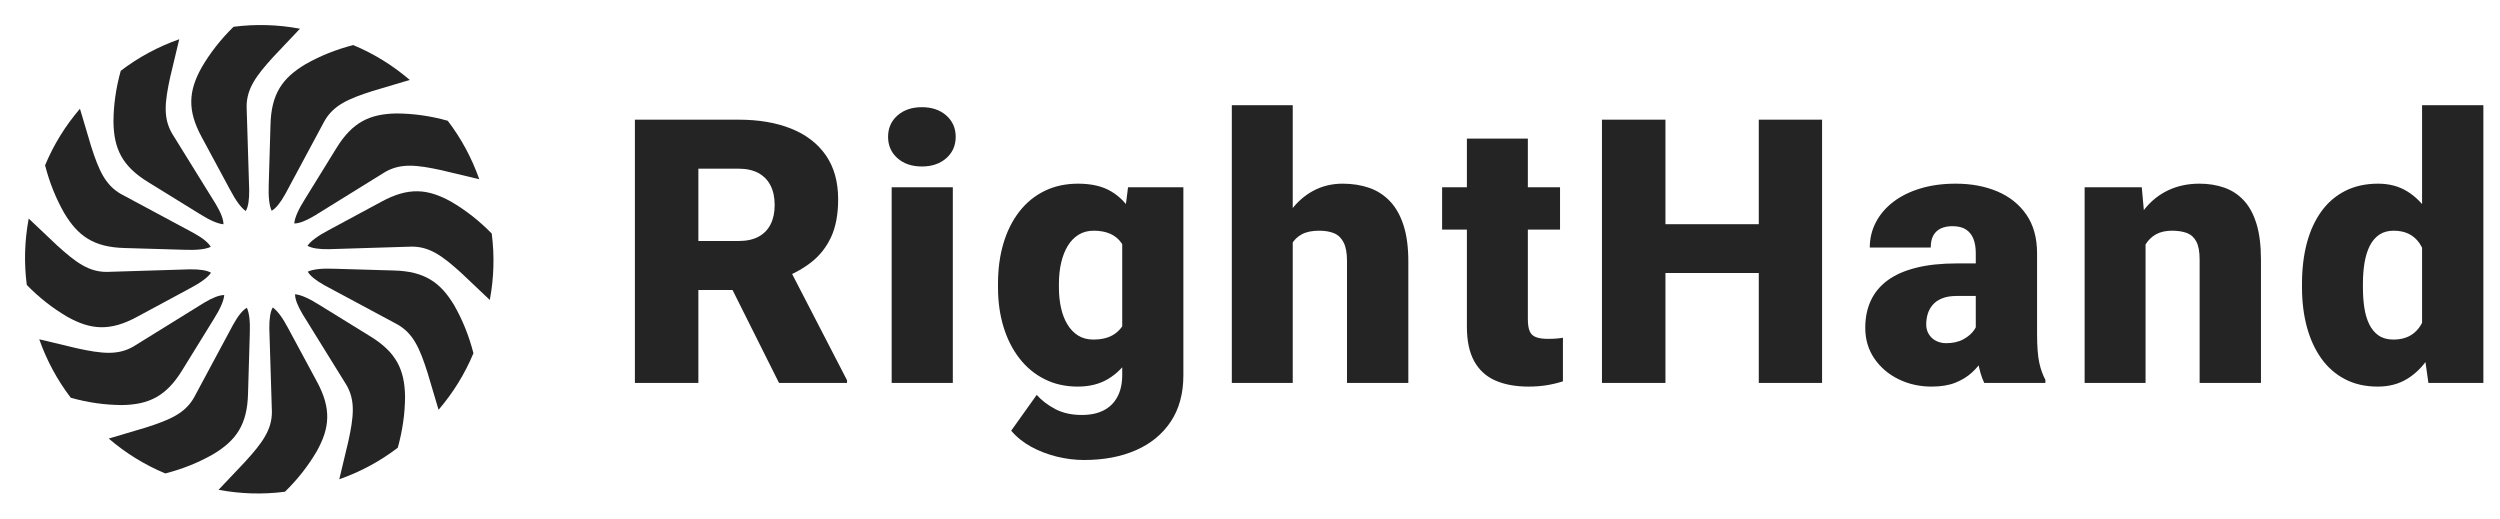
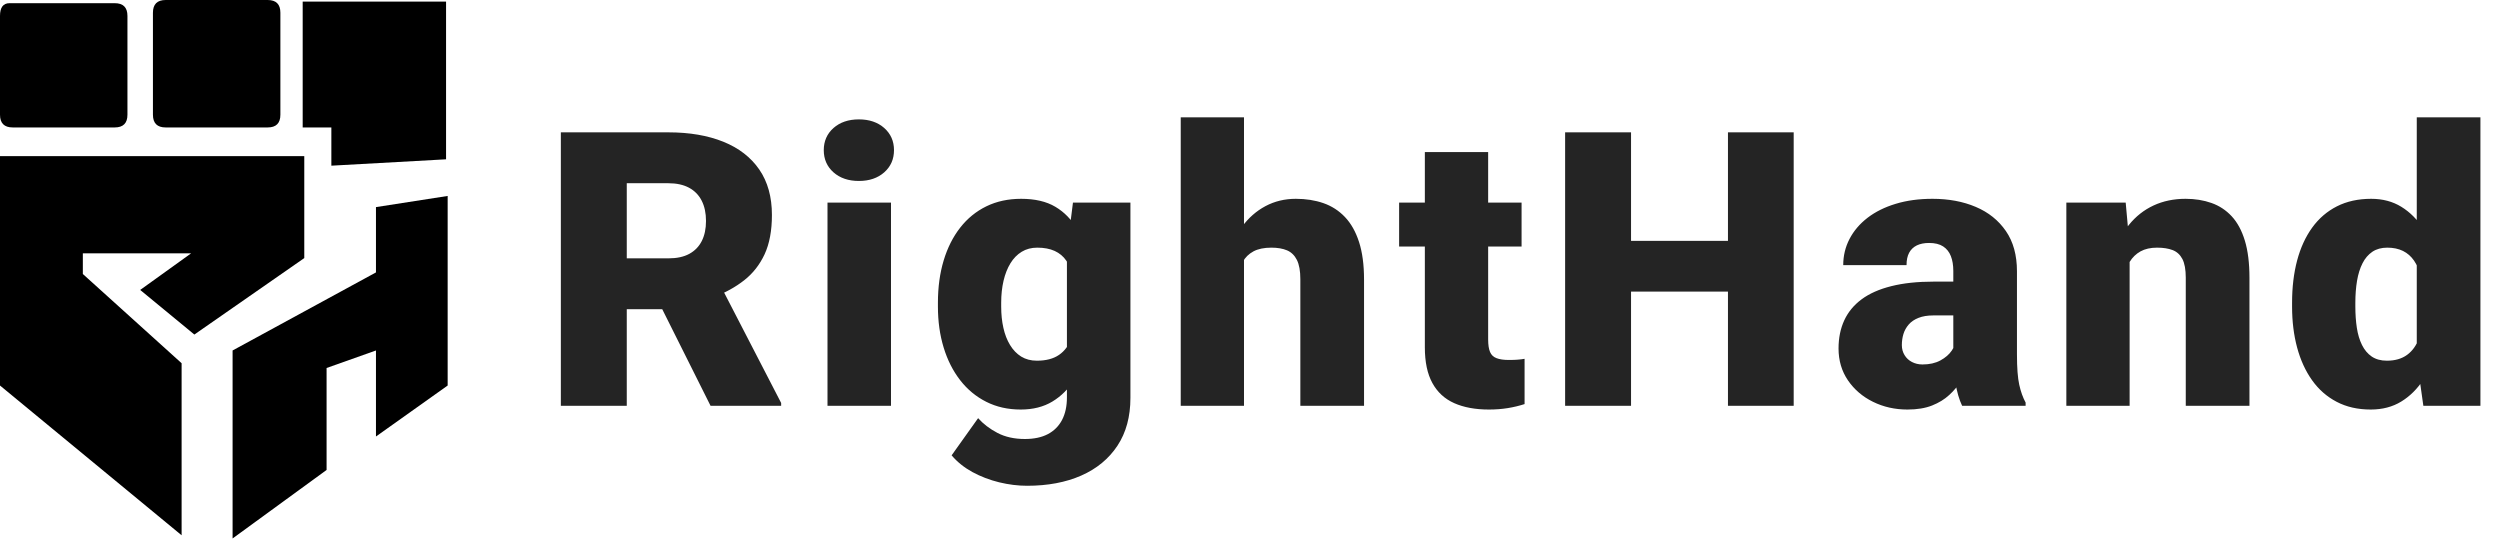
- <svg xmlns="http://www.w3.org/2000/svg" viewBox="0 0 675 140" width="675" height="140">
-   <g transform="scale(0.5785124) translate(-24 -6)">
-     <g fill="#242424">
-       <path transform="rotate(0 145 127)" d="M 133 18.5 Q 148.5 16.5 164 19.4 L 151.5 32.6 C 143.5 41.4 139.1 47.4 139.1 55.8 L 140.3 94.6 Q 140.4 101.6 138.7 104.5 Q 135.4 102.2 131.4 94.6 L 118.2 70.1 C 111.2 57.3 112.1 48.3 118.1 37.5 Q 124.1 27.2 133 18.5 Z" />
-       <path transform="rotate(30 145 127)" d="M 133 18.5 Q 148.5 16.5 164 19.4 L 151.5 32.6 C 143.5 41.4 139.1 47.4 139.1 55.8 L 140.3 94.6 Q 140.4 101.6 138.7 104.5 Q 135.4 102.2 131.4 94.6 L 118.2 70.1 C 111.2 57.3 112.1 48.3 118.1 37.5 Q 124.1 27.2 133 18.5 Z" />
-       <path transform="rotate(60 145 127)" d="M 133 18.5 Q 148.5 16.5 164 19.4 L 151.5 32.6 C 143.5 41.4 139.1 47.4 139.1 55.8 L 140.3 94.6 Q 140.4 101.6 138.7 104.5 Q 135.4 102.2 131.4 94.6 L 118.2 70.1 C 111.2 57.3 112.1 48.3 118.1 37.5 Q 124.1 27.2 133 18.5 Z" />
-       <path transform="rotate(90 145 127)" d="M 133 18.5 Q 148.5 16.5 164 19.4 L 151.5 32.6 C 143.5 41.4 139.1 47.4 139.1 55.8 L 140.3 94.6 Q 140.4 101.6 138.7 104.5 Q 135.4 102.2 131.4 94.6 L 118.2 70.1 C 111.2 57.3 112.1 48.3 118.1 37.5 Q 124.1 27.2 133 18.5 Z" />
-       <path transform="rotate(120 145 127)" d="M 133 18.5 Q 148.5 16.5 164 19.4 L 151.5 32.6 C 143.5 41.4 139.1 47.4 139.1 55.8 L 140.3 94.6 Q 140.4 101.6 138.7 104.5 Q 135.4 102.2 131.4 94.6 L 118.2 70.1 C 111.2 57.3 112.1 48.3 118.1 37.5 Q 124.1 27.2 133 18.5 Z" />
-       <path transform="rotate(150 145 127)" d="M 133 18.5 Q 148.5 16.5 164 19.4 L 151.5 32.6 C 143.5 41.4 139.1 47.4 139.1 55.8 L 140.3 94.6 Q 140.4 101.6 138.7 104.5 Q 135.4 102.2 131.4 94.6 L 118.2 70.1 C 111.2 57.3 112.1 48.3 118.1 37.5 Q 124.1 27.2 133 18.5 Z" />
-       <path transform="rotate(180 145 127)" d="M 133 18.5 Q 148.5 16.5 164 19.4 L 151.5 32.6 C 143.5 41.4 139.1 47.4 139.1 55.8 L 140.3 94.6 Q 140.4 101.6 138.7 104.5 Q 135.4 102.2 131.4 94.6 L 118.2 70.1 C 111.2 57.3 112.1 48.3 118.1 37.5 Q 124.1 27.2 133 18.5 Z" />
-       <path transform="rotate(210 145 127)" d="M 133 18.5 Q 148.5 16.5 164 19.4 L 151.5 32.6 C 143.5 41.4 139.1 47.4 139.1 55.8 L 140.3 94.6 Q 140.4 101.6 138.7 104.5 Q 135.4 102.2 131.4 94.6 L 118.2 70.1 C 111.2 57.3 112.1 48.3 118.1 37.5 Q 124.1 27.2 133 18.5 Z" />
-       <path transform="rotate(240 145 127)" d="M 133 18.5 Q 148.5 16.5 164 19.4 L 151.5 32.6 C 143.5 41.4 139.1 47.4 139.1 55.8 L 140.3 94.6 Q 140.4 101.6 138.7 104.5 Q 135.4 102.2 131.4 94.6 L 118.2 70.1 C 111.2 57.3 112.1 48.3 118.1 37.5 Q 124.1 27.2 133 18.5 Z" />
-       <path transform="rotate(270 145 127)" d="M 133 18.5 Q 148.5 16.5 164 19.4 L 151.5 32.6 C 143.5 41.4 139.1 47.4 139.1 55.8 L 140.3 94.6 Q 140.4 101.6 138.7 104.5 Q 135.4 102.2 131.4 94.6 L 118.2 70.1 C 111.2 57.3 112.1 48.3 118.1 37.5 Q 124.1 27.2 133 18.5 Z" />
-       <path transform="rotate(300 145 127)" d="M 133 18.5 Q 148.5 16.5 164 19.4 L 151.5 32.6 C 143.5 41.4 139.1 47.4 139.1 55.8 L 140.3 94.6 Q 140.4 101.6 138.7 104.5 Q 135.4 102.2 131.4 94.6 L 118.2 70.1 C 111.2 57.3 112.1 48.3 118.1 37.5 Q 124.1 27.2 133 18.5 Z" />
-       <path transform="rotate(330 145 127)" d="M 133 18.5 Q 148.5 16.5 164 19.4 L 151.5 32.6 C 143.5 41.4 139.1 47.4 139.1 55.8 L 140.3 94.6 Q 140.4 101.6 138.7 104.5 Q 135.4 102.2 131.4 94.6 L 118.2 70.1 C 111.2 57.3 112.1 48.3 118.1 37.5 Q 124.1 27.2 133 18.5 Z" />
-     </g>
+ <svg xmlns="http://www.w3.org/2000/svg" viewBox="0 0 650 140" width="650" height="140">
+   <g transform="scale(0.8284) translate(-19 -25)" fill="#000000">
+     <path d="M22 26H55Q59 26 59 30V61Q59 65 55 65H23Q19 65 19 61V30Q19 26 22 26Z" />
+     <path d="M71 25H103Q107 25 107 29V61Q107 65 103 65H71Q67 65 67 61V29Q67 25 71 25Z" />
+     <path d="M114 25.5H159V75L123 77V65H114Z" />
+     <path d="M19 74H114.5V106L80 130L63 116L79 104.5H45V111L76 139V193L19 146Z" />
+     <path d="M137 90L159.5 86.5V146L137 162V135L121.5 140.5V172.5L92 194V135L137 110.5Z" />
  </g>
-   <path transform="translate(166 103.4)" fill="#242424" d="M5.42 0L5.42-71.09L33.40-71.09Q41.60-71.09 47.66-68.65Q53.71-66.21 57.01-61.43Q60.30-56.64 60.30-49.61L60.30-49.61Q60.30-43.51 58.40-39.40Q56.49-35.30 53.10-32.64Q49.71-29.98 45.21-28.27L45.21-28.27L39.60-25.10L16.11-25.10L16.02-38.33L33.40-38.33Q36.67-38.33 38.82-39.50Q40.97-40.67 42.07-42.85Q43.16-45.02 43.16-48.05L43.16-48.05Q43.16-51.12 42.04-53.32Q40.92-55.52 38.75-56.69Q36.57-57.86 33.40-57.86L33.40-57.86L22.56-57.86L22.56 0L5.42 0ZM62.70 0L44.34 0L28.61-31.45L46.78-31.54L62.70-0.73L62.70 0Z M74.75-52.83L91.26-52.83L91.26 0L74.75 0L74.75-52.83ZM73.78-66.46L73.78-66.46Q73.78-69.97 76.31-72.22Q78.85-74.46 82.91-74.46L82.91-74.46Q86.96-74.46 89.50-72.22Q92.04-69.97 92.04-66.46L92.04-66.46Q92.04-62.94 89.50-60.69Q86.96-58.45 82.91-58.45L82.91-58.45Q78.85-58.45 76.31-60.69Q73.78-62.94 73.78-66.46Z M137.00-40.33L138.57-52.83L153.51-52.83L153.51-2.05Q153.51 5.27 150.14 10.38Q146.77 15.48 140.74 18.14Q134.71 20.80 126.65 20.80L126.65 20.80Q123.09 20.80 119.38 19.90Q115.67 18.99 112.44 17.24Q109.22 15.48 107.02 12.89L107.02 12.89L113.91 3.22Q115.91 5.47 118.94 7.06Q121.96 8.64 126.07 8.64L126.07 8.64Q129.63 8.64 132.05 7.37Q134.46 6.10 135.73 3.69Q137.00 1.27 137.00-2.15L137.00-2.15L137.00-40.33ZM103.46-25.78L103.46-25.78L103.46-26.81Q103.46-32.81 104.95-37.77Q106.44-42.72 109.25-46.31Q112.05-49.90 116.06-51.86Q120.06-53.81 125.09-53.81L125.09-53.81Q130.51-53.81 134.00-51.73Q137.49-49.66 139.62-45.95Q141.74-42.24 142.94-37.28Q144.13-32.32 144.96-26.61L144.96-26.61L144.96-25.39Q144.13-20.02 142.69-15.26Q141.25-10.50 138.96-6.84Q136.66-3.17 133.22-1.10Q129.78 0.98 124.99 0.98L124.99 0.98Q120.01 0.98 116.03-1.03Q112.05-3.03 109.25-6.64Q106.44-10.25 104.95-15.14Q103.46-20.02 103.46-25.78ZM119.91-26.81L119.91-26.81L119.91-25.78Q119.91-22.80 120.48-20.26Q121.04-17.72 122.21-15.80Q123.38-13.87 125.11-12.79Q126.85-11.72 129.19-11.72L129.19-11.72Q132.76-11.72 134.95-13.23Q137.15-14.75 138.13-17.53Q139.10-20.31 138.96-24.07L138.96-24.07L138.96-27.93Q139.05-31.15 138.52-33.62Q137.98-36.08 136.83-37.74Q135.69-39.40 133.81-40.26Q131.93-41.11 129.29-41.11L129.29-41.11Q126.99-41.11 125.24-40.04Q123.48-38.96 122.31-37.04Q121.13-35.11 120.52-32.50Q119.91-29.88 119.91-26.81Z M166.59-75L183.04-75L183.04 0L166.59 0L166.59-75ZM181.09-28.22L181.09-28.22L177.23-28.13Q177.23-33.69 178.60-38.38Q179.97-43.07 182.51-46.53Q185.05-50 188.61-51.90Q192.18-53.81 196.52-53.81L196.52-53.81Q200.43-53.81 203.67-52.69Q206.92-51.56 209.29-49.07Q211.66-46.58 212.95-42.58Q214.25-38.57 214.25-32.81L214.25-32.81L214.25 0L197.69 0L197.69-32.91Q197.69-36.13 196.79-37.92Q195.89-39.70 194.23-40.41Q192.57-41.11 190.17-41.11L190.17-41.11Q187.29-41.11 185.49-40.14Q183.68-39.16 182.73-37.43Q181.78-35.69 181.43-33.35Q181.09-31.01 181.09-28.22Z M223.37-52.83L255.21-52.83L255.21-41.41L223.37-41.41L223.37-52.83ZM230.06-15.19L230.06-65.97L246.52-65.97L246.52-17.24Q246.52-15.14 247.01-13.99Q247.49-12.84 248.69-12.38Q249.89-11.91 251.89-11.91L251.89-11.91Q253.30-11.91 254.23-11.99Q255.16-12.06 255.99-12.21L255.99-12.21L255.99-0.44Q253.89 0.24 251.60 0.61Q249.30 0.98 246.71 0.98L246.71 0.98Q241.44 0.98 237.70-0.68Q233.97-2.34 232.02-5.91Q230.06-9.47 230.06-15.19L230.06-15.19Z M277.96-42.87L314.43-42.87L314.43-29.69L277.96-29.69L277.96-42.87ZM266.53-71.09L283.67-71.09L283.67 0L266.53 0L266.53-71.09ZM308.87-71.09L325.96-71.09L325.96 0L308.87 0L308.87-71.09Z M367.46-13.28L367.46-13.28L367.46-35.06Q367.46-37.30 366.82-38.92Q366.19-40.53 364.82-41.43Q363.45-42.33 361.16-42.33L361.16-42.33Q359.30-42.33 357.98-41.70Q356.67-41.06 355.98-39.79Q355.30-38.53 355.30-36.57L355.30-36.57L338.84-36.57Q338.84-40.23 340.48-43.38Q342.12-46.53 345.17-48.88Q348.22-51.22 352.49-52.51Q356.76-53.81 362.04-53.81L362.04-53.81Q368.34-53.81 373.29-51.71Q378.25-49.61 381.13-45.43Q384.01-41.26 384.01-34.96L384.01-34.96L384.01-13.33Q384.01-8.15 384.60-5.49Q385.18-2.83 386.26-0.83L386.26-0.83L386.26 0L369.75 0Q368.58-2.44 368.02-5.98Q367.46-9.52 367.46-13.28ZM362.38-32.28L369.46-32.28L369.56-23.49L362.28-23.49Q359.99-23.49 358.40-22.85Q356.81-22.22 355.86-21.12Q354.91-20.02 354.49-18.65Q354.08-17.29 354.08-15.77L354.08-15.77Q354.08-14.31 354.79-13.16Q355.49-12.01 356.71-11.38Q357.94-10.74 359.45-10.74L359.45-10.74Q362.18-10.74 364.11-11.79Q366.04-12.84 367.07-14.36Q368.09-15.87 368.09-17.19L368.09-17.19L371.71-10.45Q370.73-8.50 369.48-6.49Q368.24-4.49 366.41-2.81Q364.58-1.12 361.94-0.07Q359.30 0.98 355.54 0.98L355.54 0.98Q350.66 0.98 346.58-1.03Q342.51-3.03 340.06-6.62Q337.62-10.21 337.62-14.89L337.62-14.89Q337.62-18.99 339.11-22.22Q340.60-25.44 343.63-27.69Q346.66-29.93 351.34-31.10Q356.03-32.28 362.38-32.28L362.38-32.28Z M412.28-52.83L413.30-41.55L413.30 0L396.85 0L396.85-52.83L412.28-52.83ZM411.35-28.22L411.35-28.22L407.49-28.13Q407.49-34.18 408.96-38.94Q410.42-43.70 413.11-47.02Q415.79-50.34 419.53-52.08Q423.26-53.81 427.85-53.81L427.85-53.81Q431.52-53.81 434.57-52.73Q437.62-51.66 439.84-49.27Q442.06-46.88 443.26-42.94Q444.46-39.01 444.46-33.25L444.46-33.25L444.46 0L427.90 0L427.90-33.30Q427.90-36.47 427.02-38.16Q426.14-39.84 424.48-40.48Q422.82-41.11 420.43-41.11L420.43-41.11Q417.89-41.11 416.13-40.14Q414.38-39.16 413.33-37.43Q412.28-35.69 411.81-33.35Q411.35-31.01 411.35-28.22Z M489.67 0L487.96-12.11L487.96-75L504.51-75L504.51 0L489.67 0ZM455.54-25.78L455.54-25.78L455.54-26.81Q455.54-32.81 456.85-37.77Q458.17-42.72 460.76-46.31Q463.35-49.90 467.21-51.86Q471.06-53.81 476.09-53.81L476.09-53.81Q480.58-53.81 483.95-51.73Q487.32-49.66 489.71-45.95Q492.11-42.24 493.62-37.28Q495.13-32.32 495.92-26.61L495.92-26.61L495.92-25.39Q495.13-20.02 493.62-15.26Q492.11-10.50 489.71-6.84Q487.32-3.17 483.93-1.10Q480.54 0.98 475.99 0.98L475.99 0.98Q470.96 0.98 467.13-1.03Q463.30-3.03 460.74-6.64Q458.17-10.25 456.85-15.14Q455.54-20.02 455.54-25.78ZM471.99-26.81L471.99-26.81L471.99-25.78Q471.99-22.80 472.38-20.26Q472.77-17.72 473.72-15.80Q474.68-13.87 476.26-12.79Q477.85-11.72 480.19-11.72L480.19-11.72Q483.37-11.72 485.44-13.23Q487.52-14.75 488.52-17.53Q489.52-20.31 489.37-24.07L489.37-24.07L489.37-27.93Q489.47-31.15 488.93-33.62Q488.40-36.08 487.25-37.74Q486.10-39.40 484.37-40.26Q482.63-41.11 480.29-41.11L480.29-41.11Q478.00-41.11 476.41-40.04Q474.82-38.96 473.85-37.04Q472.87-35.11 472.43-32.50Q471.99-29.88 471.99-26.81Z" />
+   <path transform="translate(140.4 105.5)" fill="#242424" d="M5.42 0L5.42-71.09L33.40-71.09Q41.60-71.09 47.66-68.65Q53.71-66.21 57.01-61.43Q60.30-56.64 60.30-49.61L60.30-49.61Q60.30-43.51 58.40-39.40Q56.49-35.30 53.10-32.64Q49.71-29.98 45.21-28.27L45.21-28.27L39.60-25.10L16.11-25.10L16.02-38.33L33.40-38.33Q36.67-38.33 38.82-39.50Q40.97-40.67 42.07-42.85Q43.16-45.02 43.16-48.05L43.16-48.05Q43.16-51.12 42.04-53.32Q40.92-55.52 38.75-56.69Q36.57-57.86 33.40-57.86L33.40-57.86L22.56-57.86L22.56 0L5.42 0ZM62.70 0L44.34 0L28.61-31.45L46.78-31.54L62.70-0.73L62.70 0Z M74.75-52.83L91.26-52.83L91.26 0L74.75 0L74.75-52.83ZM73.78-66.46L73.78-66.46Q73.78-69.97 76.31-72.22Q78.85-74.46 82.91-74.46L82.91-74.46Q86.96-74.46 89.50-72.22Q92.04-69.97 92.04-66.46L92.04-66.46Q92.04-62.94 89.50-60.69Q86.96-58.45 82.91-58.45L82.91-58.45Q78.85-58.45 76.31-60.69Q73.78-62.94 73.78-66.46Z M137.00-40.33L138.57-52.83L153.51-52.83L153.51-2.05Q153.51 5.27 150.14 10.38Q146.77 15.48 140.74 18.14Q134.71 20.80 126.65 20.80L126.65 20.80Q123.09 20.80 119.38 19.90Q115.67 18.99 112.44 17.24Q109.22 15.48 107.02 12.89L107.02 12.89L113.91 3.22Q115.91 5.47 118.94 7.06Q121.96 8.64 126.07 8.64L126.07 8.64Q129.63 8.64 132.05 7.37Q134.46 6.10 135.73 3.69Q137.00 1.27 137.00-2.15L137.00-2.15L137.00-40.33ZM103.46-25.78L103.46-25.78L103.46-26.81Q103.46-32.81 104.95-37.77Q106.44-42.72 109.25-46.31Q112.05-49.90 116.06-51.86Q120.06-53.81 125.09-53.81L125.09-53.81Q130.51-53.81 134.00-51.73Q137.49-49.66 139.62-45.95Q141.74-42.24 142.94-37.28Q144.13-32.32 144.96-26.61L144.96-26.61L144.96-25.39Q144.13-20.02 142.69-15.26Q141.25-10.50 138.96-6.84Q136.66-3.17 133.22-1.10Q129.78 0.98 124.99 0.98L124.99 0.98Q120.01 0.98 116.03-1.03Q112.05-3.03 109.25-6.64Q106.44-10.25 104.95-15.14Q103.46-20.02 103.46-25.78ZM119.91-26.81L119.91-26.81L119.91-25.78Q119.91-22.80 120.48-20.26Q121.04-17.72 122.21-15.80Q123.38-13.87 125.11-12.79Q126.85-11.72 129.19-11.72L129.19-11.72Q132.76-11.72 134.95-13.23Q137.15-14.75 138.13-17.53Q139.10-20.31 138.96-24.07L138.96-24.07L138.96-27.93Q139.05-31.15 138.52-33.62Q137.98-36.08 136.83-37.74Q135.69-39.40 133.81-40.26Q131.93-41.11 129.29-41.11L129.29-41.11Q126.99-41.11 125.24-40.04Q123.48-38.96 122.31-37.04Q121.13-35.11 120.52-32.50Q119.91-29.88 119.91-26.81Z M166.59-75L183.04-75L183.04 0L166.59 0L166.59-75ZM181.09-28.22L181.09-28.22L177.23-28.13Q177.23-33.69 178.60-38.38Q179.97-43.07 182.51-46.53Q185.05-50 188.61-51.90Q192.18-53.81 196.52-53.81L196.52-53.81Q200.43-53.81 203.67-52.69Q206.92-51.56 209.29-49.07Q211.66-46.58 212.95-42.58Q214.25-38.57 214.25-32.81L214.25-32.81L214.25 0L197.69 0L197.69-32.91Q197.69-36.13 196.79-37.92Q195.89-39.70 194.23-40.41Q192.57-41.11 190.17-41.11L190.17-41.11Q187.29-41.11 185.49-40.14Q183.68-39.16 182.73-37.43Q181.78-35.69 181.43-33.35Q181.09-31.01 181.09-28.22Z M223.37-52.83L255.21-52.83L255.21-41.41L223.37-41.41L223.37-52.83ZM230.06-15.19L230.06-65.97L246.52-65.97L246.52-17.24Q246.52-15.14 247.01-13.99Q247.49-12.84 248.69-12.38Q249.89-11.91 251.89-11.91L251.89-11.91Q253.30-11.91 254.23-11.99Q255.16-12.06 255.99-12.21L255.99-12.21L255.99-0.44Q253.89 0.24 251.60 0.61Q249.30 0.98 246.71 0.98L246.71 0.98Q241.44 0.98 237.70-0.68Q233.97-2.34 232.02-5.91Q230.06-9.47 230.06-15.19L230.06-15.19Z M277.96-42.87L314.43-42.87L314.43-29.69L277.96-29.69L277.96-42.87ZM266.53-71.09L283.67-71.09L283.67 0L266.53 0L266.53-71.09ZM308.87-71.09L325.96-71.09L325.96 0L308.87 0L308.87-71.09Z M367.46-13.28L367.46-13.28L367.46-35.06Q367.46-37.30 366.82-38.92Q366.19-40.53 364.82-41.43Q363.45-42.33 361.16-42.33L361.16-42.33Q359.30-42.33 357.98-41.70Q356.67-41.06 355.98-39.79Q355.30-38.53 355.30-36.57L355.30-36.57L338.84-36.57Q338.84-40.23 340.48-43.38Q342.12-46.53 345.17-48.88Q348.22-51.22 352.49-52.51Q356.76-53.81 362.04-53.81L362.04-53.81Q368.34-53.81 373.29-51.71Q378.25-49.61 381.13-45.43Q384.01-41.26 384.01-34.96L384.01-34.96L384.01-13.33Q384.01-8.15 384.60-5.49Q385.18-2.83 386.26-0.83L386.26-0.83L386.26 0L369.75 0Q368.58-2.44 368.02-5.98Q367.46-9.52 367.46-13.28ZM362.38-32.28L369.46-32.28L369.56-23.49L362.28-23.49Q359.99-23.49 358.40-22.85Q356.81-22.22 355.86-21.12Q354.91-20.02 354.49-18.65Q354.08-17.29 354.08-15.77L354.08-15.77Q354.08-14.31 354.79-13.16Q355.49-12.01 356.71-11.38Q357.94-10.74 359.45-10.74L359.45-10.74Q362.18-10.74 364.11-11.79Q366.04-12.84 367.07-14.36Q368.09-15.87 368.09-17.19L368.09-17.19L371.71-10.45Q370.73-8.50 369.48-6.49Q368.24-4.49 366.41-2.81Q364.58-1.12 361.94-0.07Q359.30 0.98 355.54 0.98L355.54 0.98Q350.66 0.98 346.58-1.03Q342.51-3.03 340.06-6.62Q337.62-10.21 337.62-14.89L337.62-14.89Q337.62-18.99 339.11-22.22Q340.60-25.44 343.63-27.69Q346.66-29.93 351.34-31.10Q356.03-32.28 362.38-32.28L362.38-32.28Z M412.28-52.83L413.30-41.55L413.30 0L396.85 0L396.85-52.83L412.28-52.83ZM411.35-28.22L411.35-28.22L407.49-28.13Q407.49-34.18 408.96-38.94Q410.42-43.70 413.11-47.02Q415.79-50.34 419.53-52.08Q423.26-53.81 427.85-53.81L427.85-53.81Q431.52-53.81 434.57-52.73Q437.62-51.66 439.84-49.27Q442.06-46.88 443.26-42.94Q444.46-39.01 444.46-33.25L444.46-33.25L444.46 0L427.90 0L427.90-33.30Q427.90-36.47 427.02-38.16Q426.14-39.84 424.48-40.48Q422.82-41.11 420.43-41.11L420.43-41.11Q417.89-41.11 416.13-40.14Q414.38-39.16 413.33-37.43Q412.28-35.69 411.81-33.35Q411.35-31.01 411.35-28.22Z M489.67 0L487.96-12.11L487.96-75L504.51-75L504.51 0L489.67 0ZM455.54-25.78L455.54-25.78L455.54-26.81Q455.54-32.81 456.85-37.77Q458.17-42.72 460.76-46.31Q463.35-49.90 467.21-51.86Q471.06-53.81 476.09-53.81L476.09-53.81Q480.58-53.81 483.95-51.73Q487.32-49.66 489.71-45.95Q492.11-42.24 493.62-37.28Q495.13-32.32 495.92-26.61L495.92-26.61L495.92-25.39Q495.13-20.02 493.62-15.26Q492.11-10.50 489.71-6.84Q487.32-3.17 483.93-1.10Q480.54 0.98 475.99 0.98L475.99 0.98Q470.96 0.98 467.13-1.03Q463.30-3.03 460.74-6.64Q458.17-10.25 456.85-15.14Q455.54-20.02 455.54-25.78ZM471.99-26.81L471.99-26.81L471.99-25.78Q471.99-22.80 472.38-20.26Q472.77-17.72 473.72-15.80Q474.68-13.87 476.26-12.79Q477.85-11.72 480.19-11.72L480.19-11.72Q483.37-11.72 485.44-13.23Q487.52-14.75 488.52-17.53Q489.52-20.31 489.37-24.07L489.37-24.07L489.37-27.93Q489.47-31.15 488.93-33.62Q488.40-36.08 487.25-37.74Q486.10-39.40 484.37-40.26Q482.63-41.11 480.29-41.11L480.29-41.11Q478.00-41.11 476.41-40.04Q474.82-38.96 473.85-37.04Q472.87-35.11 472.43-32.50Q471.99-29.88 471.99-26.81Z" />
</svg>
